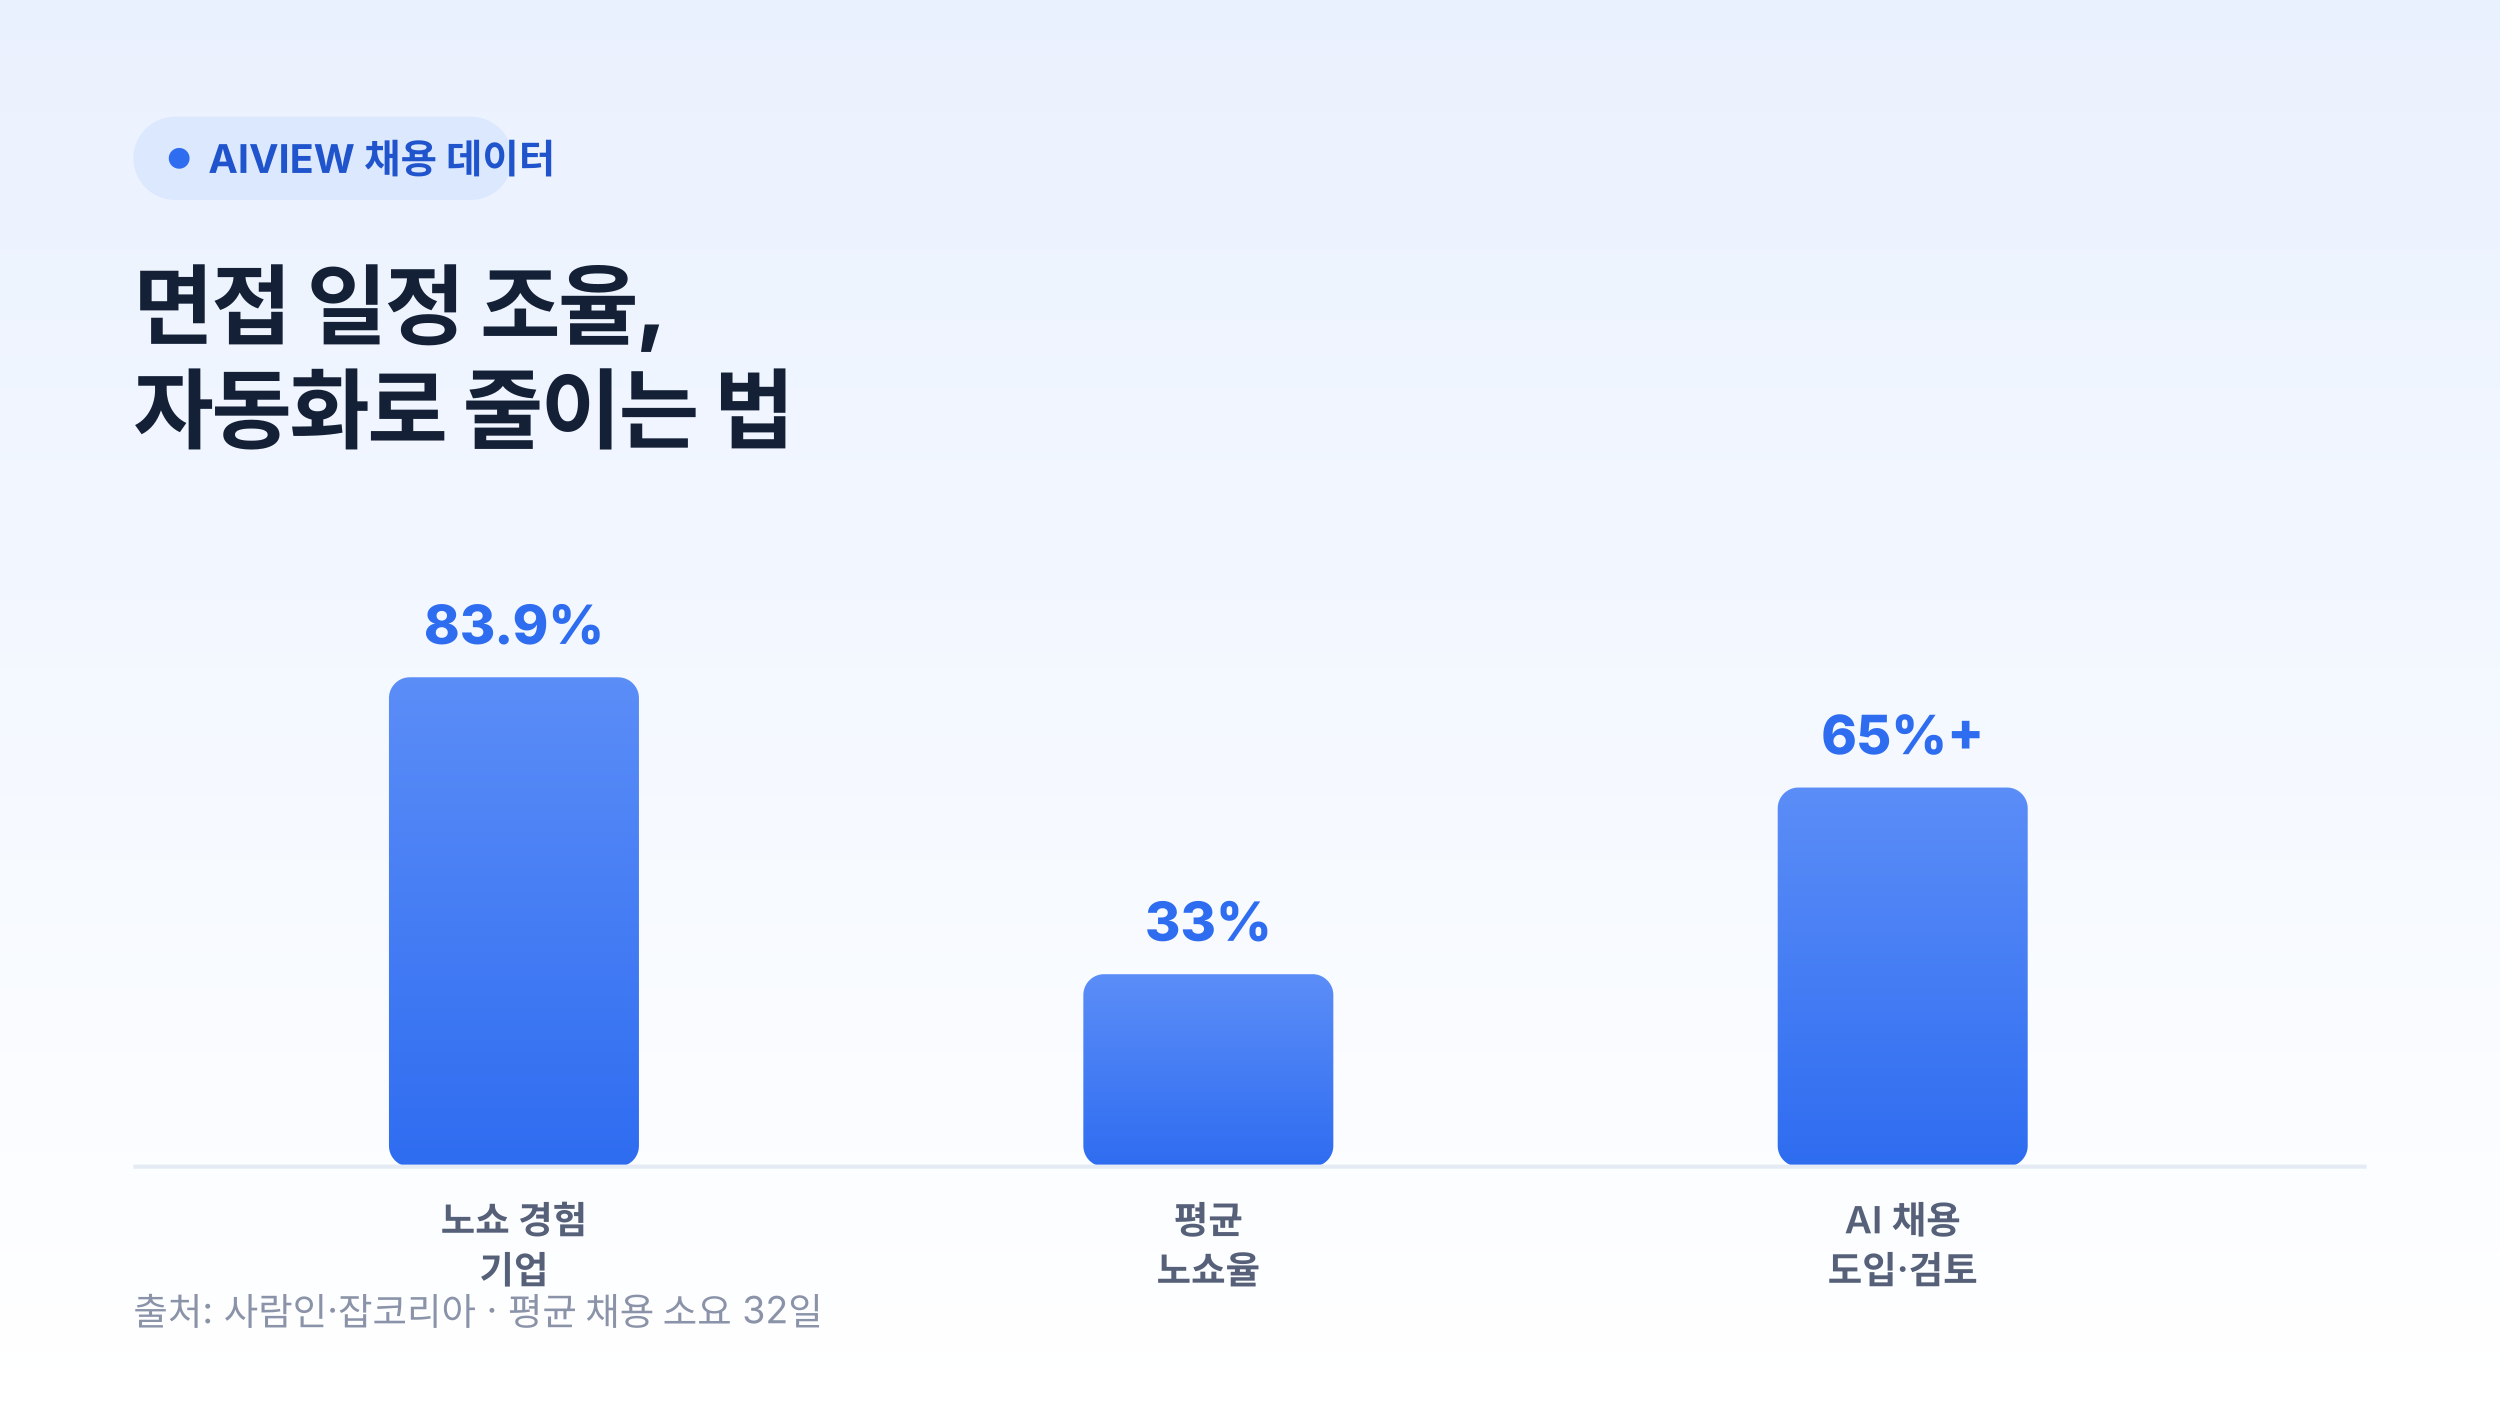
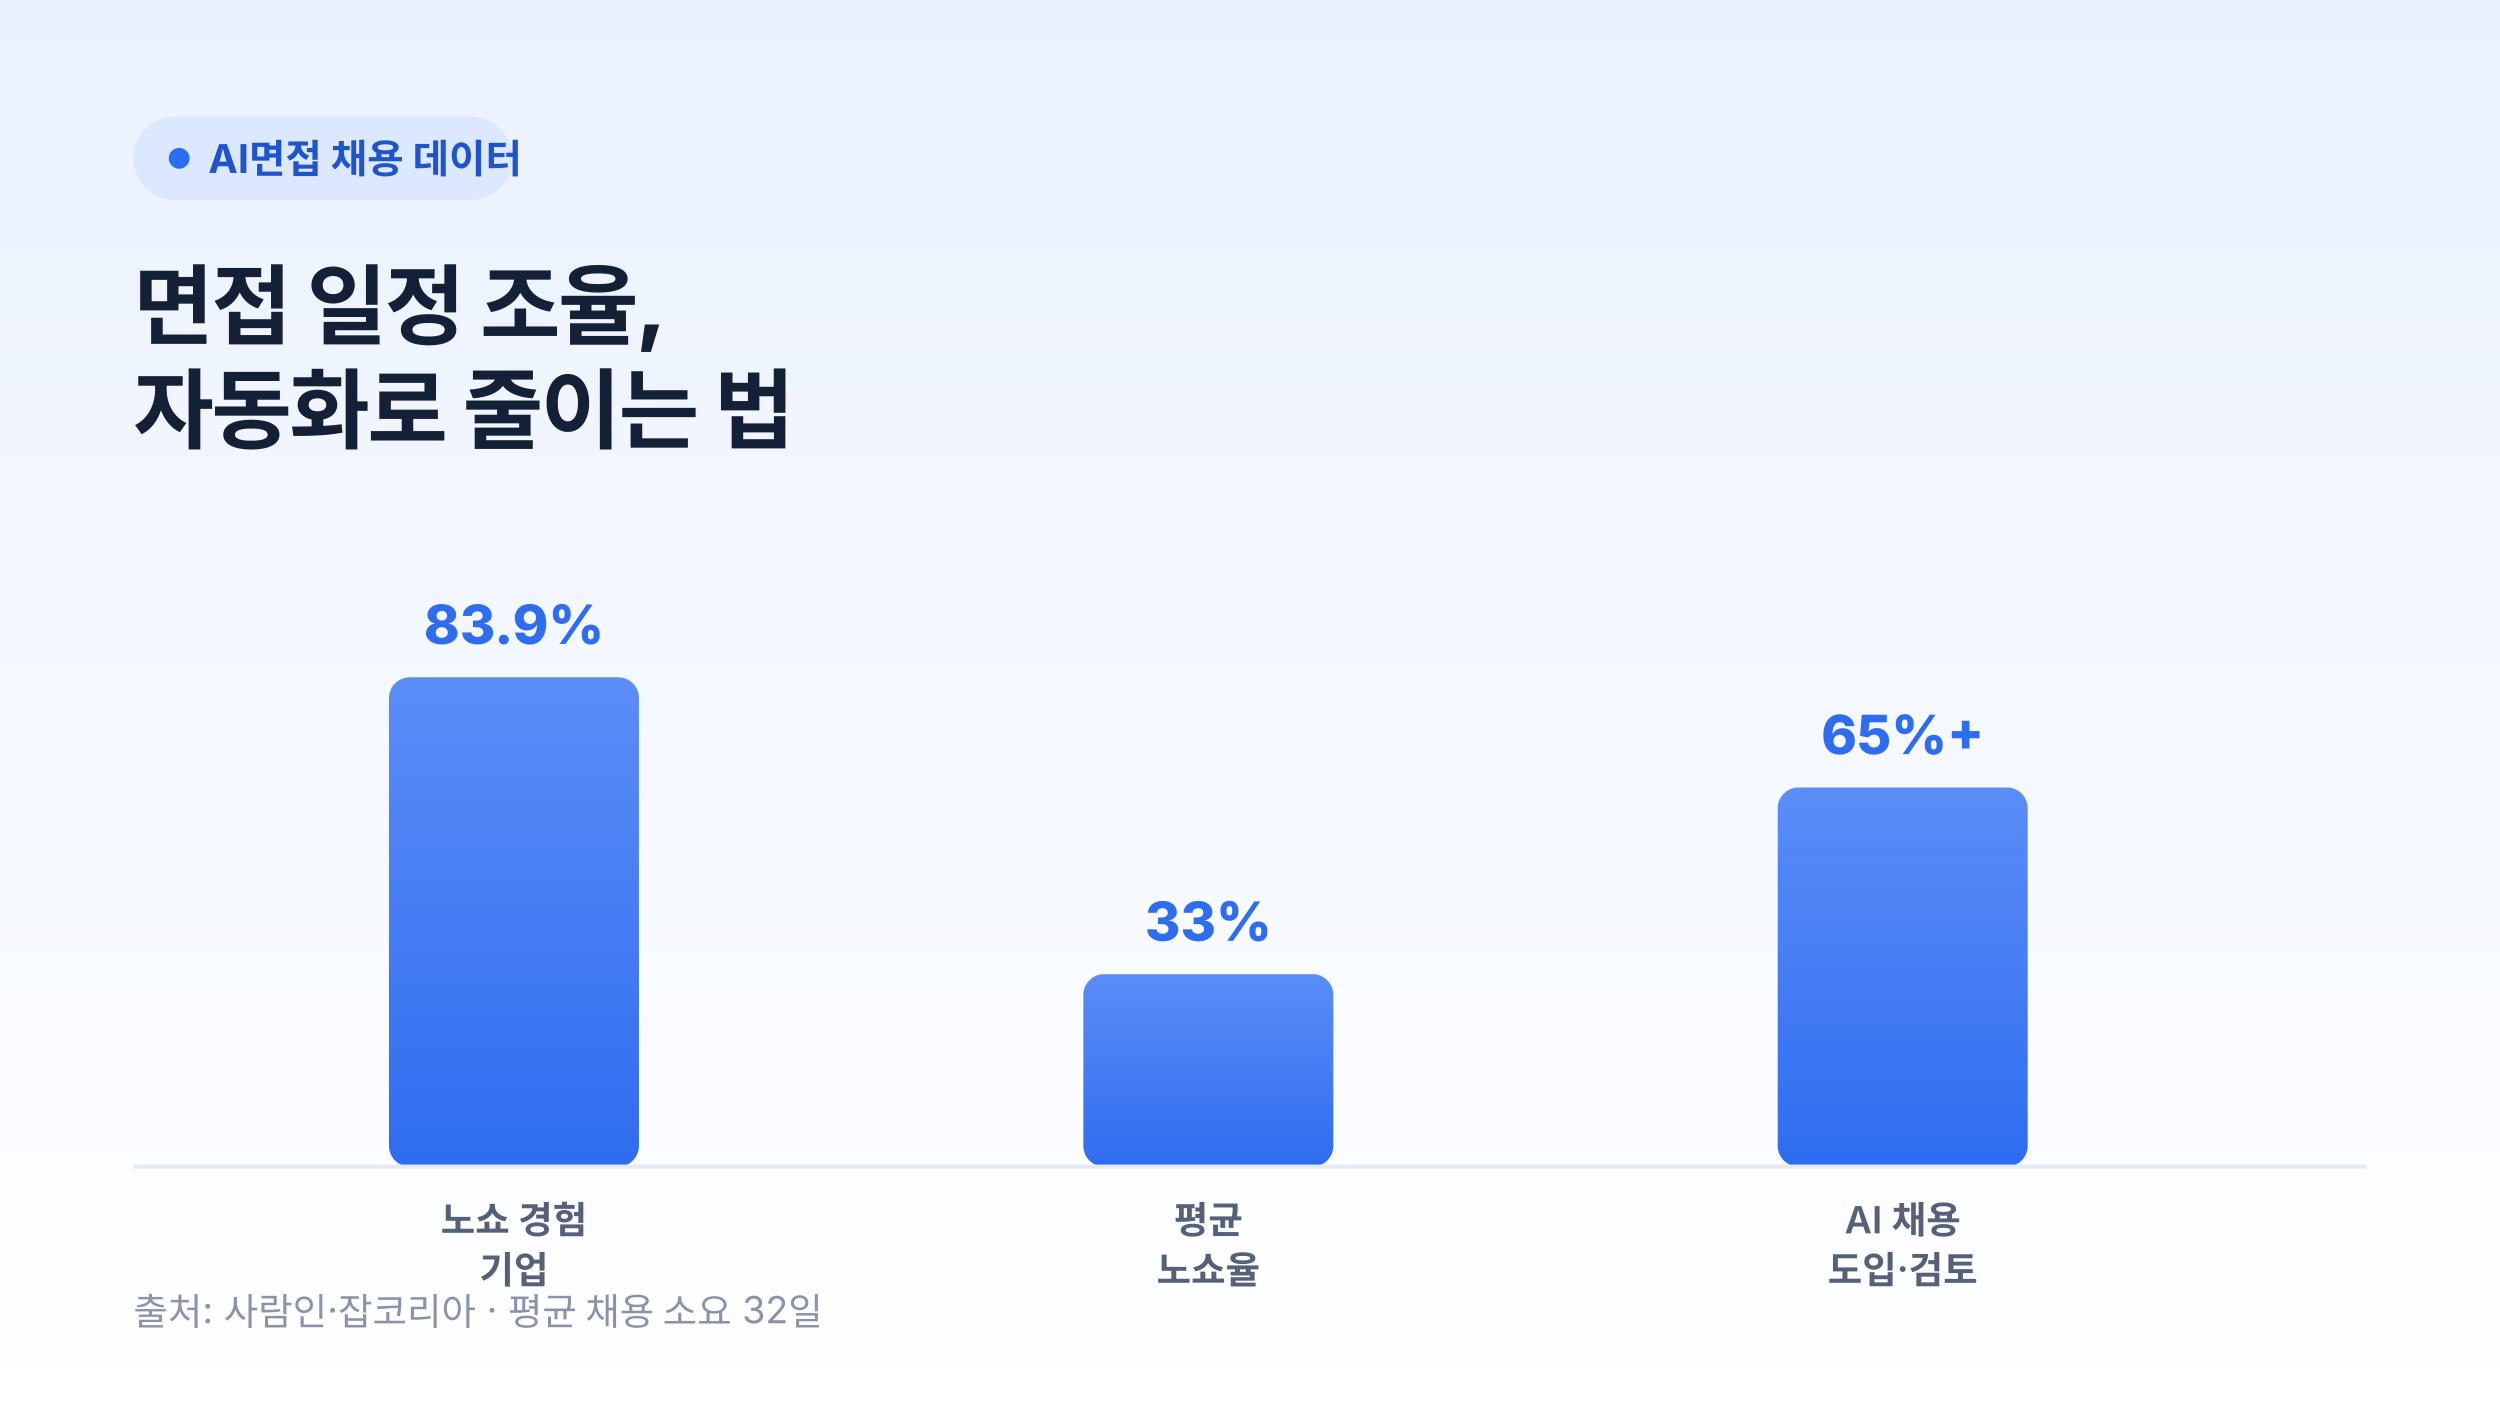
<svg xmlns="http://www.w3.org/2000/svg" viewBox="0 0 1200 675" font-family="Pretendard, 'Apple SD Gothic Neo', -apple-system, BlinkMacSystemFont, sans-serif">
  <defs>
    <linearGradient id="bg" x1="0" y1="0" x2="0" y2="1">
      <stop offset="0" stop-color="#EAF1FE" />
      <stop offset="0.5" stop-color="#F4F8FF" />
      <stop offset="1" stop-color="#FFFFFF" />
    </linearGradient>
    <linearGradient id="bar" x1="0" y1="0" x2="1" y2="0">
      <stop offset="0" stop-color="#2E6CF0" />
      <stop offset="1" stop-color="#5B8DF7" />
    </linearGradient>
    <linearGradient id="barv" x1="0" y1="1" x2="0" y2="0">
      <stop offset="0" stop-color="#2E6CF0" />
      <stop offset="1" stop-color="#5B8DF7" />
    </linearGradient>
  </defs>
  <rect width="1200" height="675" fill="url(#bg)" />
  <rect x="64" y="56" width="182" height="40" rx="20" fill="#DCE8FE" />
  <circle cx="86" cy="76" r="5" fill="#2E6CF0" />
-   <text x="100" y="83" font-size="19" font-weight="700" fill="#1F54CC">AIVIEW 채용 데이터</text>
+   <text x="100" y="83" font-size="19" font-weight="700" fill="#1F54CC">AI면접 채용 데이터</text>
  <text x="64" y="162" font-size="42" font-weight="800" fill="#142036" letter-spacing="-1.2">면접 일정 조율,</text>
  <text x="64" y="212" font-size="42" font-weight="800" fill="#142036" letter-spacing="-1.2">자동화로 줄이는 법</text>
  <rect x="186.7" y="325.1" width="120.0" height="234.9" rx="10" fill="url(#barv)" />
  <text x="246.7" y="309.1" font-size="26" font-weight="800" fill="#2E6CF0" text-anchor="middle">83.9%</text>
  <text x="246.7" y="592" font-size="18" font-weight="600" fill="#566179" text-anchor="middle">노쇼 경험</text>
  <text x="246.7" y="616" font-size="18" font-weight="600" fill="#566179" text-anchor="middle">기업</text>
  <rect x="520.0" y="467.6" width="120.0" height="92.4" rx="10" fill="url(#barv)" />
  <text x="580.0" y="451.6" font-size="26" font-weight="800" fill="#2E6CF0" text-anchor="middle">33%</text>
  <text x="580.0" y="592" font-size="18" font-weight="600" fill="#566179" text-anchor="middle">평균</text>
  <text x="580.0" y="616" font-size="18" font-weight="600" fill="#566179" text-anchor="middle">노쇼율</text>
  <rect x="853.3" y="378.0" width="120.0" height="182.0" rx="10" fill="url(#barv)" />
  <text x="913.3" y="362.0" font-size="26" font-weight="800" fill="#2E6CF0" text-anchor="middle">65%+</text>
  <text x="913.3" y="592" font-size="18" font-weight="600" fill="#566179" text-anchor="middle">AI 채용</text>
  <text x="913.3" y="616" font-size="18" font-weight="600" fill="#566179" text-anchor="middle">도입·검토</text>
  <line x1="64" y1="560" x2="1136" y2="560" stroke="#E5EBF5" stroke-width="2" />
  <text x="64" y="636" font-size="18" fill="#8A93A8">출처: 사람인·잡코리아 · 평균 채용 소요 32일</text>
</svg>
